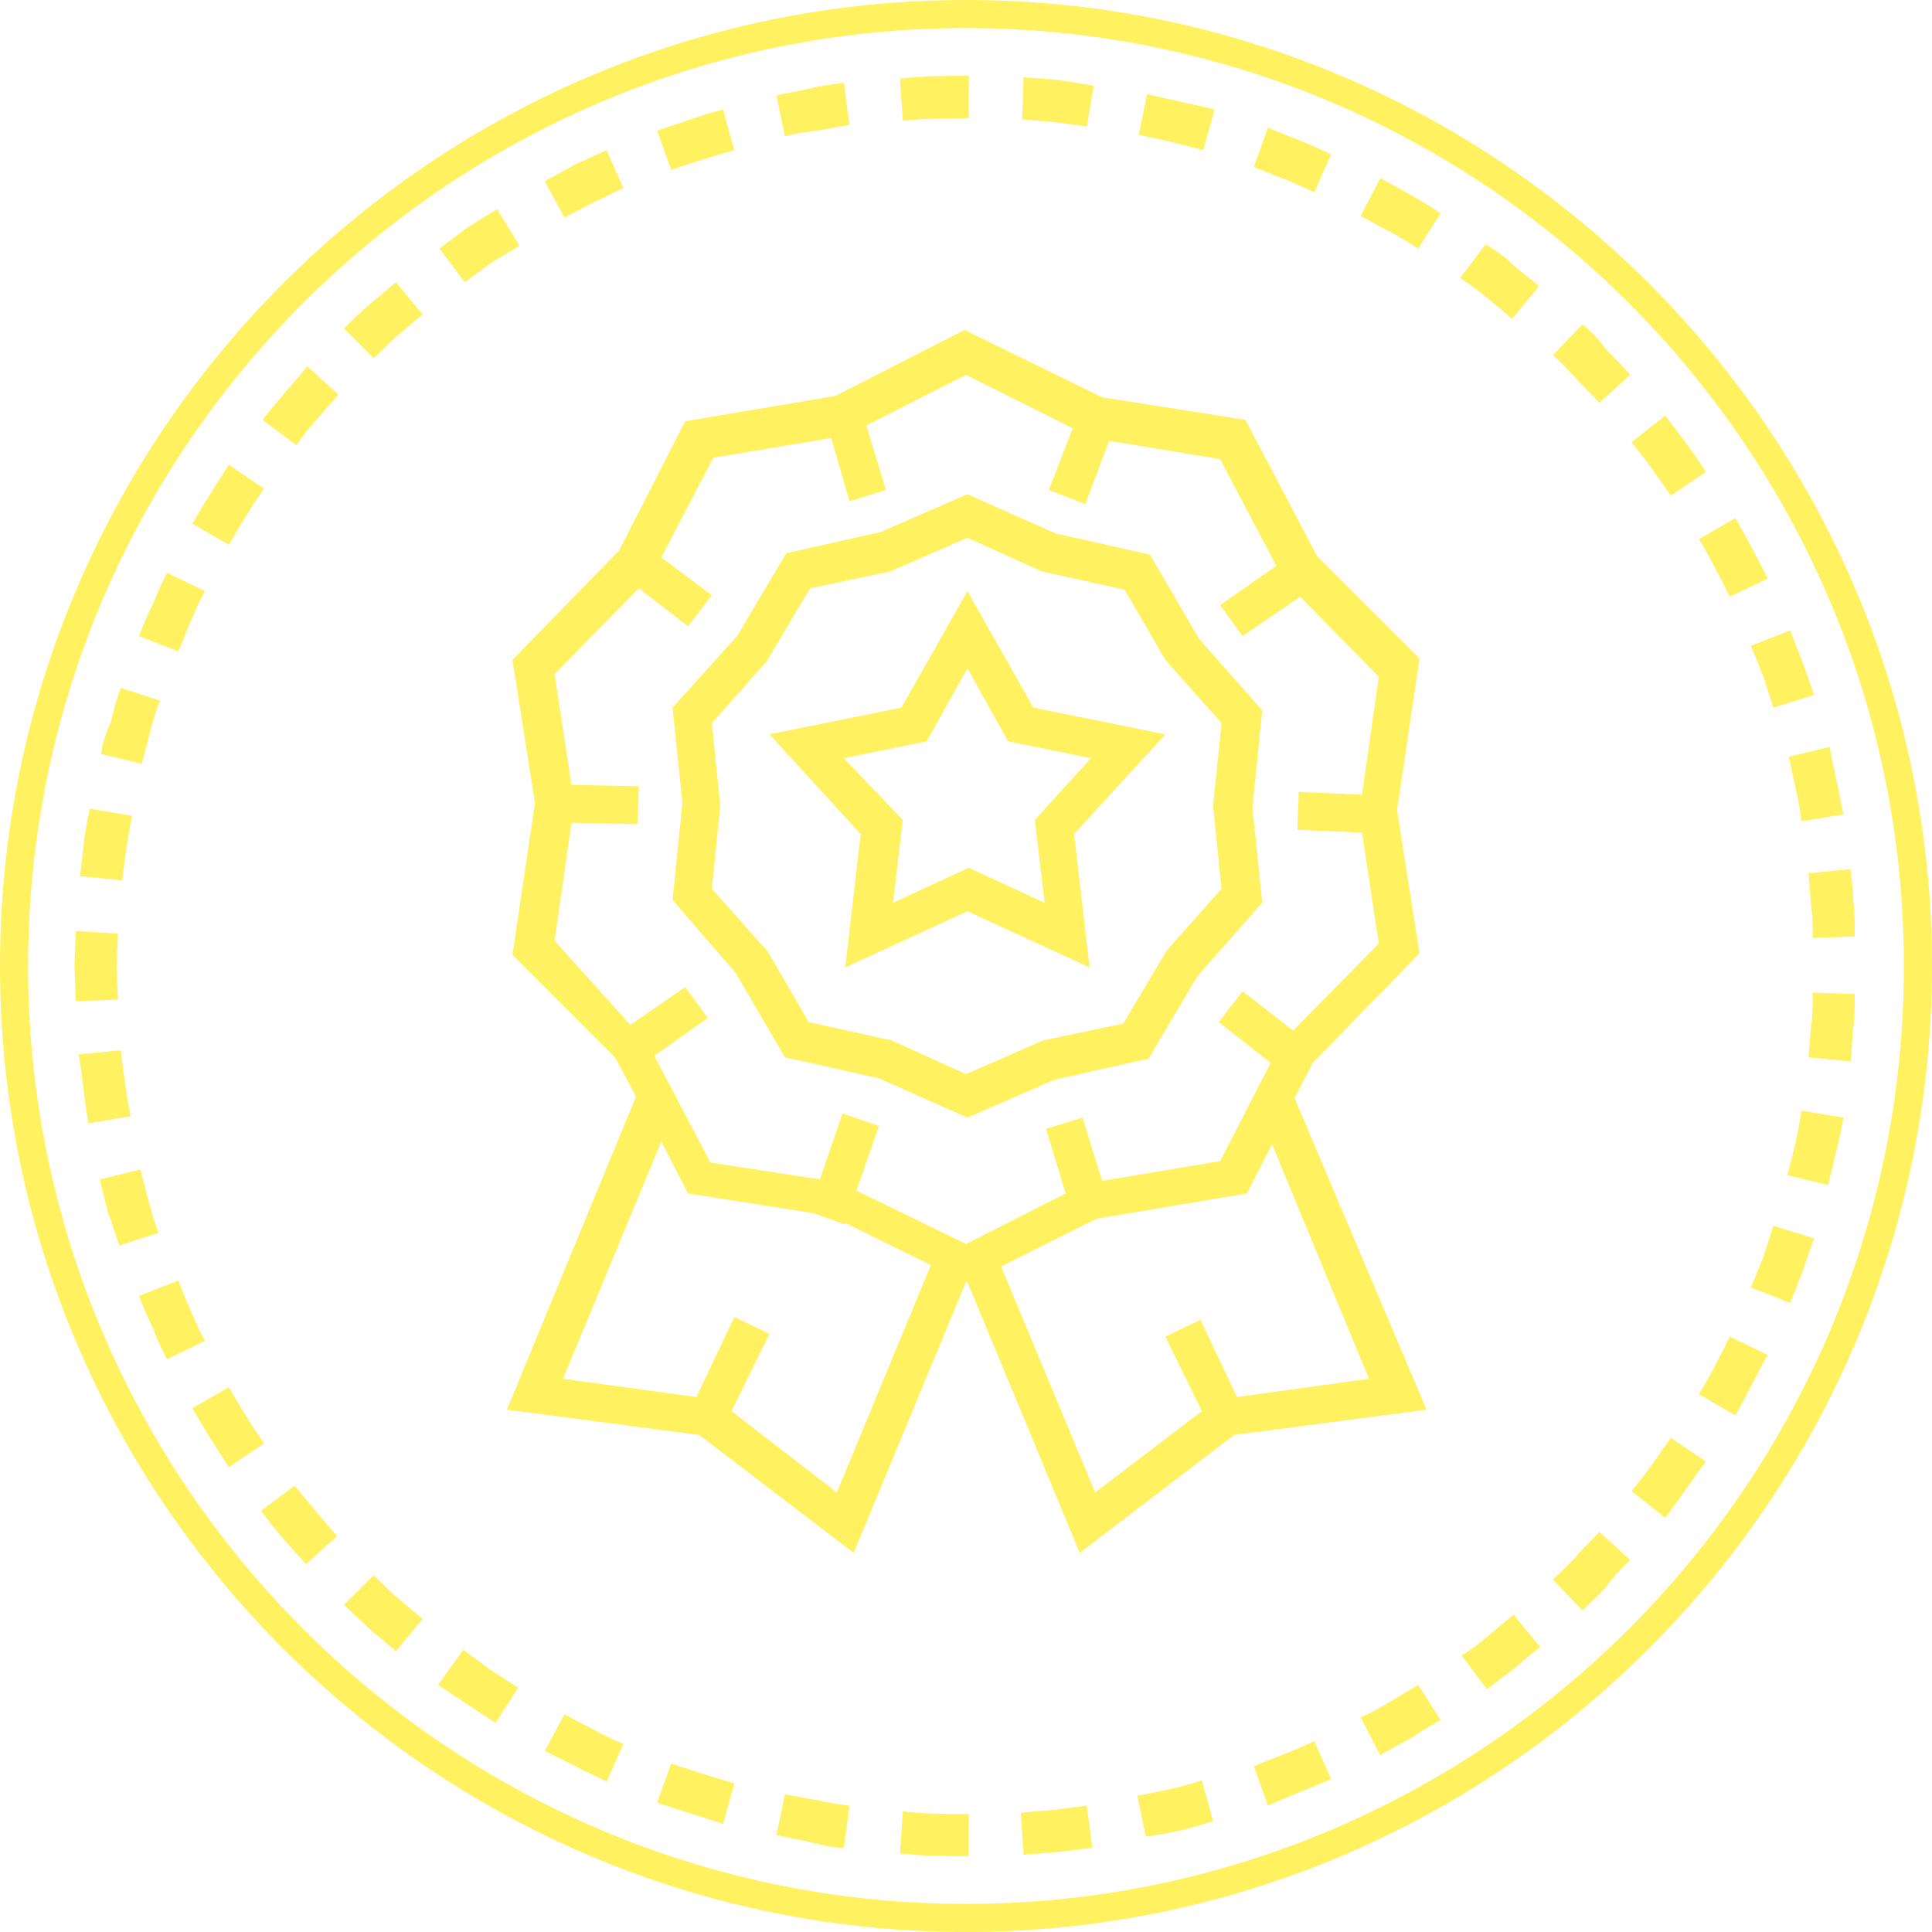
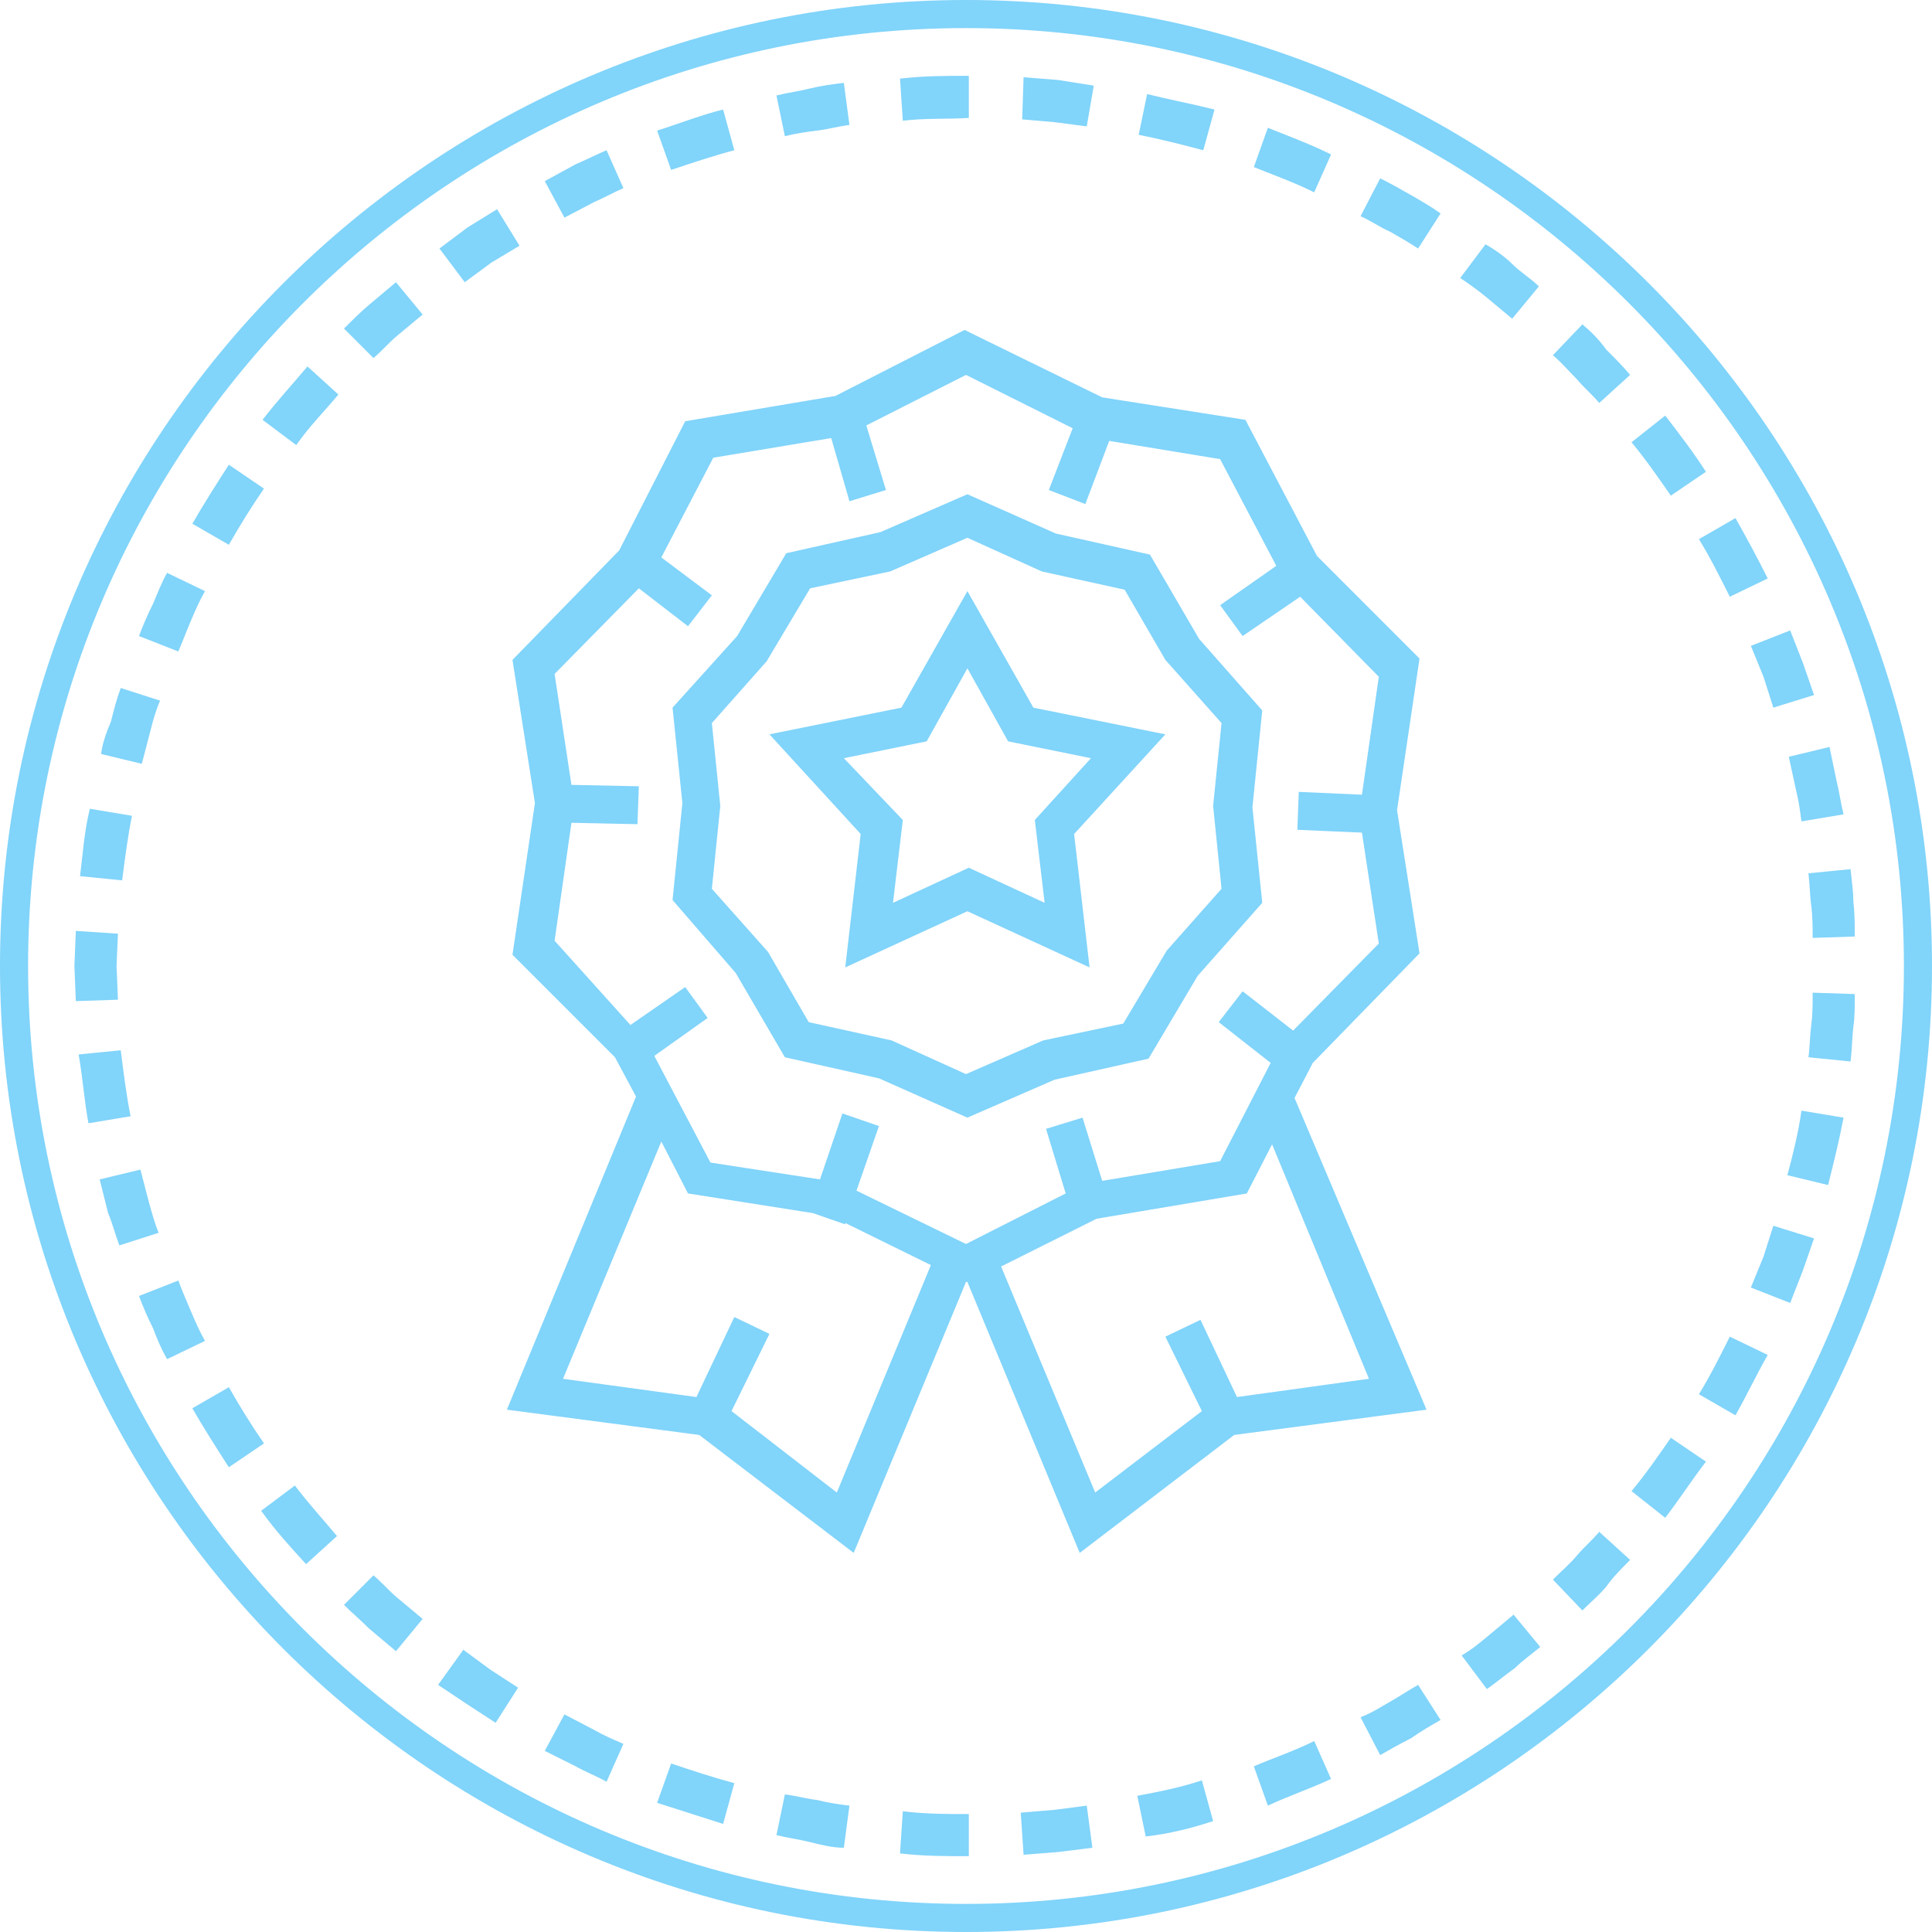
<svg xmlns="http://www.w3.org/2000/svg" width="100px" height="100px" viewBox="0 0 100 100" version="1.1">
  <defs />
  <g id="-g-Nano-grafin_Raduga_site_v01_04" stroke="none" stroke-width="1" fill="none" fill-rule="evenodd" transform="translate(-470, -216)">
-     <g id="Page-1-Copy-2" transform="translate(470, 216)" fill="#FFF15F">
+     <g id="Page-1-Copy-2" transform="translate(470, 216)" fill="#81D4FA">
      <path d="M50,55.596 L46.148,53.852 L41.86,52.906 L39.753,49.273 L36.846,46.003 L37.282,41.715 L36.846,37.427 L39.68,34.23 L41.933,30.451 L46.075,29.578 L50.073,27.835 L53.925,29.578 L58.212,30.523 L60.32,34.156 L63.227,37.427 L62.791,41.715 L63.227,46.003 L60.392,49.201 L58.14,52.98 L53.997,53.852 L50,55.596 Z M50,0 C77.571,0 100,22.43 100,50 C100,77.571 77.571,100 50,100 C22.43,100 0,77.571 0,50 C0,22.43 22.43,0 50,0 Z M50,98.546 C76.769,98.546 98.546,76.769 98.546,50 C98.546,23.231 76.769,1.454 50,1.454 C23.231,1.454 1.454,23.231 1.454,50 C1.454,76.769 23.231,98.546 50,98.546 Z M67.006,56.832 L73.837,72.965 L63.881,74.273 L55.887,80.378 L50.072,66.352 L50,66.352 L44.187,80.378 L36.192,74.273 L26.236,72.965 L32.921,56.758 L31.831,54.724 L26.526,49.419 L27.688,41.57 L26.526,34.156 L32.05,28.488 L35.466,21.803 L43.241,20.494 L49.927,17.078 L57.05,20.567 L64.462,21.73 L68.169,28.779 L73.474,34.085 L72.311,41.934 L73.474,49.346 L67.951,55.015 L67.006,56.832 Z M62.137,68.314 L64.026,72.311 L70.857,71.366 L65.843,59.23 L64.535,61.773 L56.759,63.082 L51.817,65.553 L56.687,77.253 L62.209,73.038 L60.32,69.186 L62.137,68.314 Z M50,64.389 L55.16,61.773 L54.142,58.43 L56.032,57.849 L57.05,61.12 L63.154,60.102 L65.77,55.015 L63.081,52.906 L64.317,51.308 L66.933,53.343 L71.367,48.837 L70.494,43.096 L67.151,42.951 L67.224,40.988 L70.494,41.134 L71.367,35.029 L67.297,30.887 L64.317,32.922 L63.154,31.323 L66.061,29.288 L63.154,23.765 L57.413,22.82 L56.177,26.09 L54.287,25.363 L55.523,22.166 L50,19.405 L44.84,22.021 L45.857,25.363 L43.968,25.945 L43.023,22.674 L36.919,23.692 L34.23,28.852 L36.846,30.814 L35.61,32.413 L33.067,30.451 L28.706,34.884 L29.578,40.625 L33.067,40.698 L32.994,42.66 L29.578,42.587 L28.706,48.692 L32.631,53.053 L35.466,51.09 L36.628,52.689 L33.867,54.652 L36.773,60.174 L42.442,61.046 L43.604,57.631 L45.494,58.285 L44.331,61.628 L50,64.389 Z M59.448,54.796 L54.578,55.887 L50.073,57.849 L45.494,55.814 L40.625,54.724 L38.081,50.363 L34.811,46.585 L35.32,41.57 L34.811,36.628 L38.154,32.922 L40.698,28.634 L45.567,27.544 L50.073,25.582 L54.651,27.616 L59.521,28.706 L62.064,33.067 L65.334,36.773 L64.825,41.788 L65.334,46.73 L61.992,50.508 L59.448,54.796 Z M43.314,77.253 L48.183,65.48 L43.75,63.3 L43.75,63.372 L42.078,62.791 L35.61,61.773 L34.23,59.085 L29.142,71.366 L36.047,72.311 L38.009,68.169 L39.826,69.041 L37.864,73.038 L43.314,77.253 Z M50.146,44.913 L46.221,46.73 L46.73,42.442 L43.678,39.244 L47.965,38.372 L50.073,34.593 L52.18,38.372 L56.468,39.244 L53.562,42.442 L54.07,46.73 L50.146,44.913 Z M60.32,38.009 L53.488,36.628 L50.073,30.596 L46.657,36.628 L39.826,38.009 L44.549,43.168 L43.75,50.073 L50.073,47.166 L56.396,50.073 L55.596,43.168 L60.32,38.009 Z M92.515,60.828 C92.805,59.738 93.096,58.576 93.242,57.486 L95.422,57.849 C95.203,59.012 94.913,60.175 94.622,61.337 L92.515,60.828 Z M93.75,53.052 C93.823,52.544 93.823,51.963 93.823,51.381 L96.003,51.453 C96.003,52.108 96.003,52.689 95.93,53.125 C95.858,53.78 95.858,54.361 95.785,54.942 L93.605,54.724 C93.677,54.215 93.677,53.633 93.75,53.052 Z M81.613,80.523 C81.977,80.087 82.413,79.723 82.776,79.287 L84.375,80.741 C83.939,81.177 83.503,81.613 83.14,82.122 C82.776,82.558 82.341,82.921 81.904,83.357 L80.378,81.759 C80.813,81.322 81.25,80.959 81.613,80.523 Z M84.448,77.18 C85.174,76.309 85.828,75.363 86.483,74.419 L88.3,75.654 C87.573,76.598 86.918,77.616 86.192,78.561 L84.448,77.18 Z M87.936,72.166 C88.517,71.222 89.026,70.204 89.535,69.186 L91.497,70.131 C90.915,71.148 90.407,72.238 89.826,73.255 L87.936,72.166 Z M64.898,91.424 C65.916,90.989 67.006,90.625 68.024,90.116 L68.895,92.078 C67.806,92.587 66.715,92.951 65.625,93.459 L64.898,91.424 Z M71.948,88.082 C72.456,87.791 72.892,87.5 73.402,87.209 L74.564,89.026 C74.055,89.317 73.547,89.608 73.037,89.971 C72.456,90.262 71.948,90.552 71.438,90.843 L70.421,88.881 C71.003,88.663 71.438,88.372 71.948,88.082 Z M77.035,84.666 C77.471,84.303 77.907,83.938 78.343,83.575 L79.724,85.247 C79.288,85.61 78.779,85.973 78.415,86.337 C77.907,86.701 77.471,87.064 76.962,87.427 L75.654,85.684 C76.162,85.392 76.599,85.029 77.035,84.666 Z M46.584,95.93 L46.73,93.75 C47.893,93.895 48.982,93.895 50.146,93.895 L50.146,96.076 C48.982,96.076 47.747,96.076 46.584,95.93 Z M54.578,93.677 L56.25,93.459 L56.541,95.64 L54.796,95.858 L52.98,96.003 L52.834,93.823 L54.578,93.677 Z M58.866,92.95 C60.029,92.733 61.119,92.515 62.209,92.151 L62.791,94.259 C61.7,94.622 60.537,94.913 59.302,95.058 L58.866,92.95 Z M29.215,88.736 L30.742,89.535 C31.25,89.825 31.759,90.044 32.267,90.262 L31.396,92.223 C30.886,91.933 30.305,91.715 29.797,91.424 L28.197,90.625 L29.215,88.736 Z M34.012,93.314 L34.739,91.279 C35.828,91.642 36.919,92.005 38.009,92.296 L37.428,94.405 C36.264,94.041 35.174,93.677 34.012,93.314 Z M40.625,92.878 C41.206,92.95 41.716,93.096 42.297,93.169 C42.878,93.314 43.386,93.387 43.967,93.46 L43.677,95.64 C43.096,95.64 42.515,95.494 41.933,95.348 C41.352,95.203 40.77,95.131 40.189,94.985 L40.625,92.878 Z M13.518,78.197 L15.262,76.89 C15.916,77.762 16.716,78.633 17.442,79.506 L15.843,80.96 C15.044,80.087 14.245,79.215 13.518,78.197 Z M19.331,81.541 C19.767,81.904 20.131,82.34 20.567,82.703 L21.875,83.794 L20.495,85.465 L19.113,84.302 C18.678,83.866 18.242,83.503 17.805,83.067 L19.331,81.541 Z M23.982,85.392 L25.364,86.41 L26.816,87.355 L25.654,89.172 L24.2,88.226 L22.674,87.209 L23.982,85.392 Z M7.703,62.21 C7.849,62.718 7.995,63.299 8.213,63.809 L6.178,64.462 C5.959,63.88 5.815,63.299 5.596,62.791 C5.45,62.21 5.305,61.627 5.16,61.046 L7.267,60.538 C7.413,61.119 7.558,61.627 7.703,62.21 Z M9.884,67.878 C10.102,68.387 10.32,68.896 10.61,69.404 L8.648,70.349 C8.358,69.84 8.14,69.332 7.922,68.75 C7.631,68.169 7.412,67.66 7.194,67.079 L9.23,66.28 C9.448,66.861 9.666,67.369 9.884,67.878 Z M11.846,71.802 C12.427,72.82 13.009,73.765 13.663,74.71 L11.846,75.945 C11.192,74.928 10.538,73.91 9.956,72.892 L11.846,71.802 Z M6.831,42.224 C6.613,43.314 6.468,44.404 6.323,45.567 L4.143,45.35 C4.288,44.186 4.361,43.023 4.651,41.861 L6.831,42.224 Z M6.032,50 L6.105,51.745 L3.925,51.817 L3.852,50 L3.925,48.183 L6.105,48.328 L6.032,50 Z M6.25,54.361 C6.395,55.523 6.541,56.686 6.759,57.777 L4.578,58.14 C4.36,56.977 4.288,55.814 4.07,54.579 L6.25,54.361 Z M13.663,25.291 C13.009,26.235 12.427,27.18 11.846,28.198 L9.957,27.108 C10.538,26.09 11.191,25.073 11.846,24.055 L13.663,25.291 Z M9.884,32.122 C9.666,32.631 9.448,33.212 9.23,33.721 L7.194,32.921 C7.412,32.34 7.631,31.832 7.922,31.25 C8.14,30.741 8.358,30.16 8.648,29.651 L10.61,30.596 C10.32,31.104 10.102,31.614 9.884,32.122 Z M7.776,37.863 C7.631,38.445 7.486,38.954 7.34,39.535 L5.233,39.026 C5.305,38.445 5.523,37.863 5.741,37.355 C5.887,36.773 6.032,36.192 6.25,35.61 L8.286,36.265 C8.067,36.773 7.921,37.282 7.776,37.863 Z M25.436,13.59 L24.055,14.608 L22.747,12.863 L24.2,11.773 L25.727,10.829 L26.89,12.718 L25.436,13.59 Z M19.113,15.77 L20.495,14.608 L21.875,16.28 L20.567,17.369 C20.131,17.733 19.767,18.168 19.331,18.532 L17.805,17.006 C18.242,16.57 18.678,16.133 19.113,15.77 Z M13.59,21.73 C14.317,20.785 15.117,19.913 15.916,18.968 L17.515,20.421 C16.788,21.294 15.988,22.093 15.335,23.038 L13.59,21.73 Z M42.297,6.759 C41.716,6.831 41.206,6.904 40.625,7.049 L40.189,4.942 C40.77,4.796 41.352,4.724 41.933,4.578 C42.515,4.433 43.096,4.361 43.677,4.288 L43.967,6.468 C43.386,6.541 42.878,6.686 42.297,6.759 Z M38.009,7.776 C36.918,8.067 35.828,8.43 34.738,8.794 L34.012,6.758 C35.174,6.395 36.265,5.959 37.427,5.669 L38.009,7.776 Z M30.741,10.465 L29.215,11.265 L28.198,9.375 L29.797,8.503 C30.306,8.285 30.887,7.994 31.395,7.776 L32.268,9.739 C31.759,9.957 31.25,10.247 30.741,10.465 Z M62.863,5.669 L62.282,7.776 C61.192,7.486 60.03,7.195 58.939,6.977 L59.375,4.869 C60.538,5.159 61.701,5.377 62.863,5.669 Z M56.25,6.541 L54.578,6.323 L52.908,6.178 L52.98,3.997 L54.796,4.143 L56.613,4.433 L56.25,6.541 Z M50.146,6.105 C48.982,6.177 47.893,6.105 46.73,6.25 L46.584,4.07 C47.82,3.924 48.982,3.924 50.146,3.924 L50.146,6.105 Z M78.27,16.497 C77.834,16.134 77.398,15.77 76.963,15.407 C76.526,15.043 76.017,14.68 75.581,14.39 L76.89,12.645 C77.398,12.936 77.907,13.299 78.27,13.663 C78.706,14.099 79.215,14.39 79.651,14.825 L78.27,16.497 Z M71.439,9.23 C72.021,9.52 72.529,9.811 73.038,10.101 C73.546,10.392 74.055,10.683 74.564,11.047 L73.401,12.864 C72.965,12.573 72.457,12.282 71.948,11.991 C71.439,11.773 70.93,11.41 70.422,11.192 L71.439,9.23 Z M68.896,7.994 L68.023,9.956 C67.006,9.448 65.988,9.085 64.898,8.648 L65.625,6.614 C66.715,7.05 67.878,7.486 68.896,7.994 Z M89.535,30.887 C89.026,29.869 88.518,28.852 87.937,27.907 L89.826,26.817 C90.407,27.835 90.988,28.924 91.497,29.942 L89.535,30.887 Z M88.299,24.419 L86.482,25.655 C85.828,24.709 85.174,23.765 84.447,22.892 L86.192,21.511 C86.919,22.457 87.645,23.401 88.299,24.419 Z M81.904,16.788 C82.34,17.151 82.776,17.587 83.14,18.096 C83.576,18.532 84.012,18.968 84.375,19.404 L82.776,20.858 C82.413,20.422 81.977,20.059 81.614,19.622 C81.177,19.186 80.814,18.75 80.378,18.387 L81.904,16.788 Z M93.75,46.875 C93.677,46.366 93.677,45.785 93.605,45.203 L95.785,44.986 C95.858,45.639 95.93,46.221 95.93,46.657 C96.003,47.311 96.003,47.892 96.003,48.474 L93.823,48.546 C93.823,48.037 93.823,47.456 93.75,46.875 Z M92.951,40.843 L92.588,39.171 L94.695,38.663 L95.058,40.407 C95.204,40.988 95.276,41.57 95.422,42.152 L93.241,42.515 C93.169,41.934 93.096,41.424 92.951,40.843 Z M91.279,35.029 L90.625,33.43 L92.66,32.631 L93.314,34.302 L93.895,35.974 L91.788,36.627 L91.279,35.029 Z M91.279,65.044 L91.788,63.445 L93.895,64.099 L93.314,65.77 L92.66,67.442 L90.625,66.642 L91.279,65.044 Z" id="Combined-Shape" />
    </g>
  </g>
</svg>
